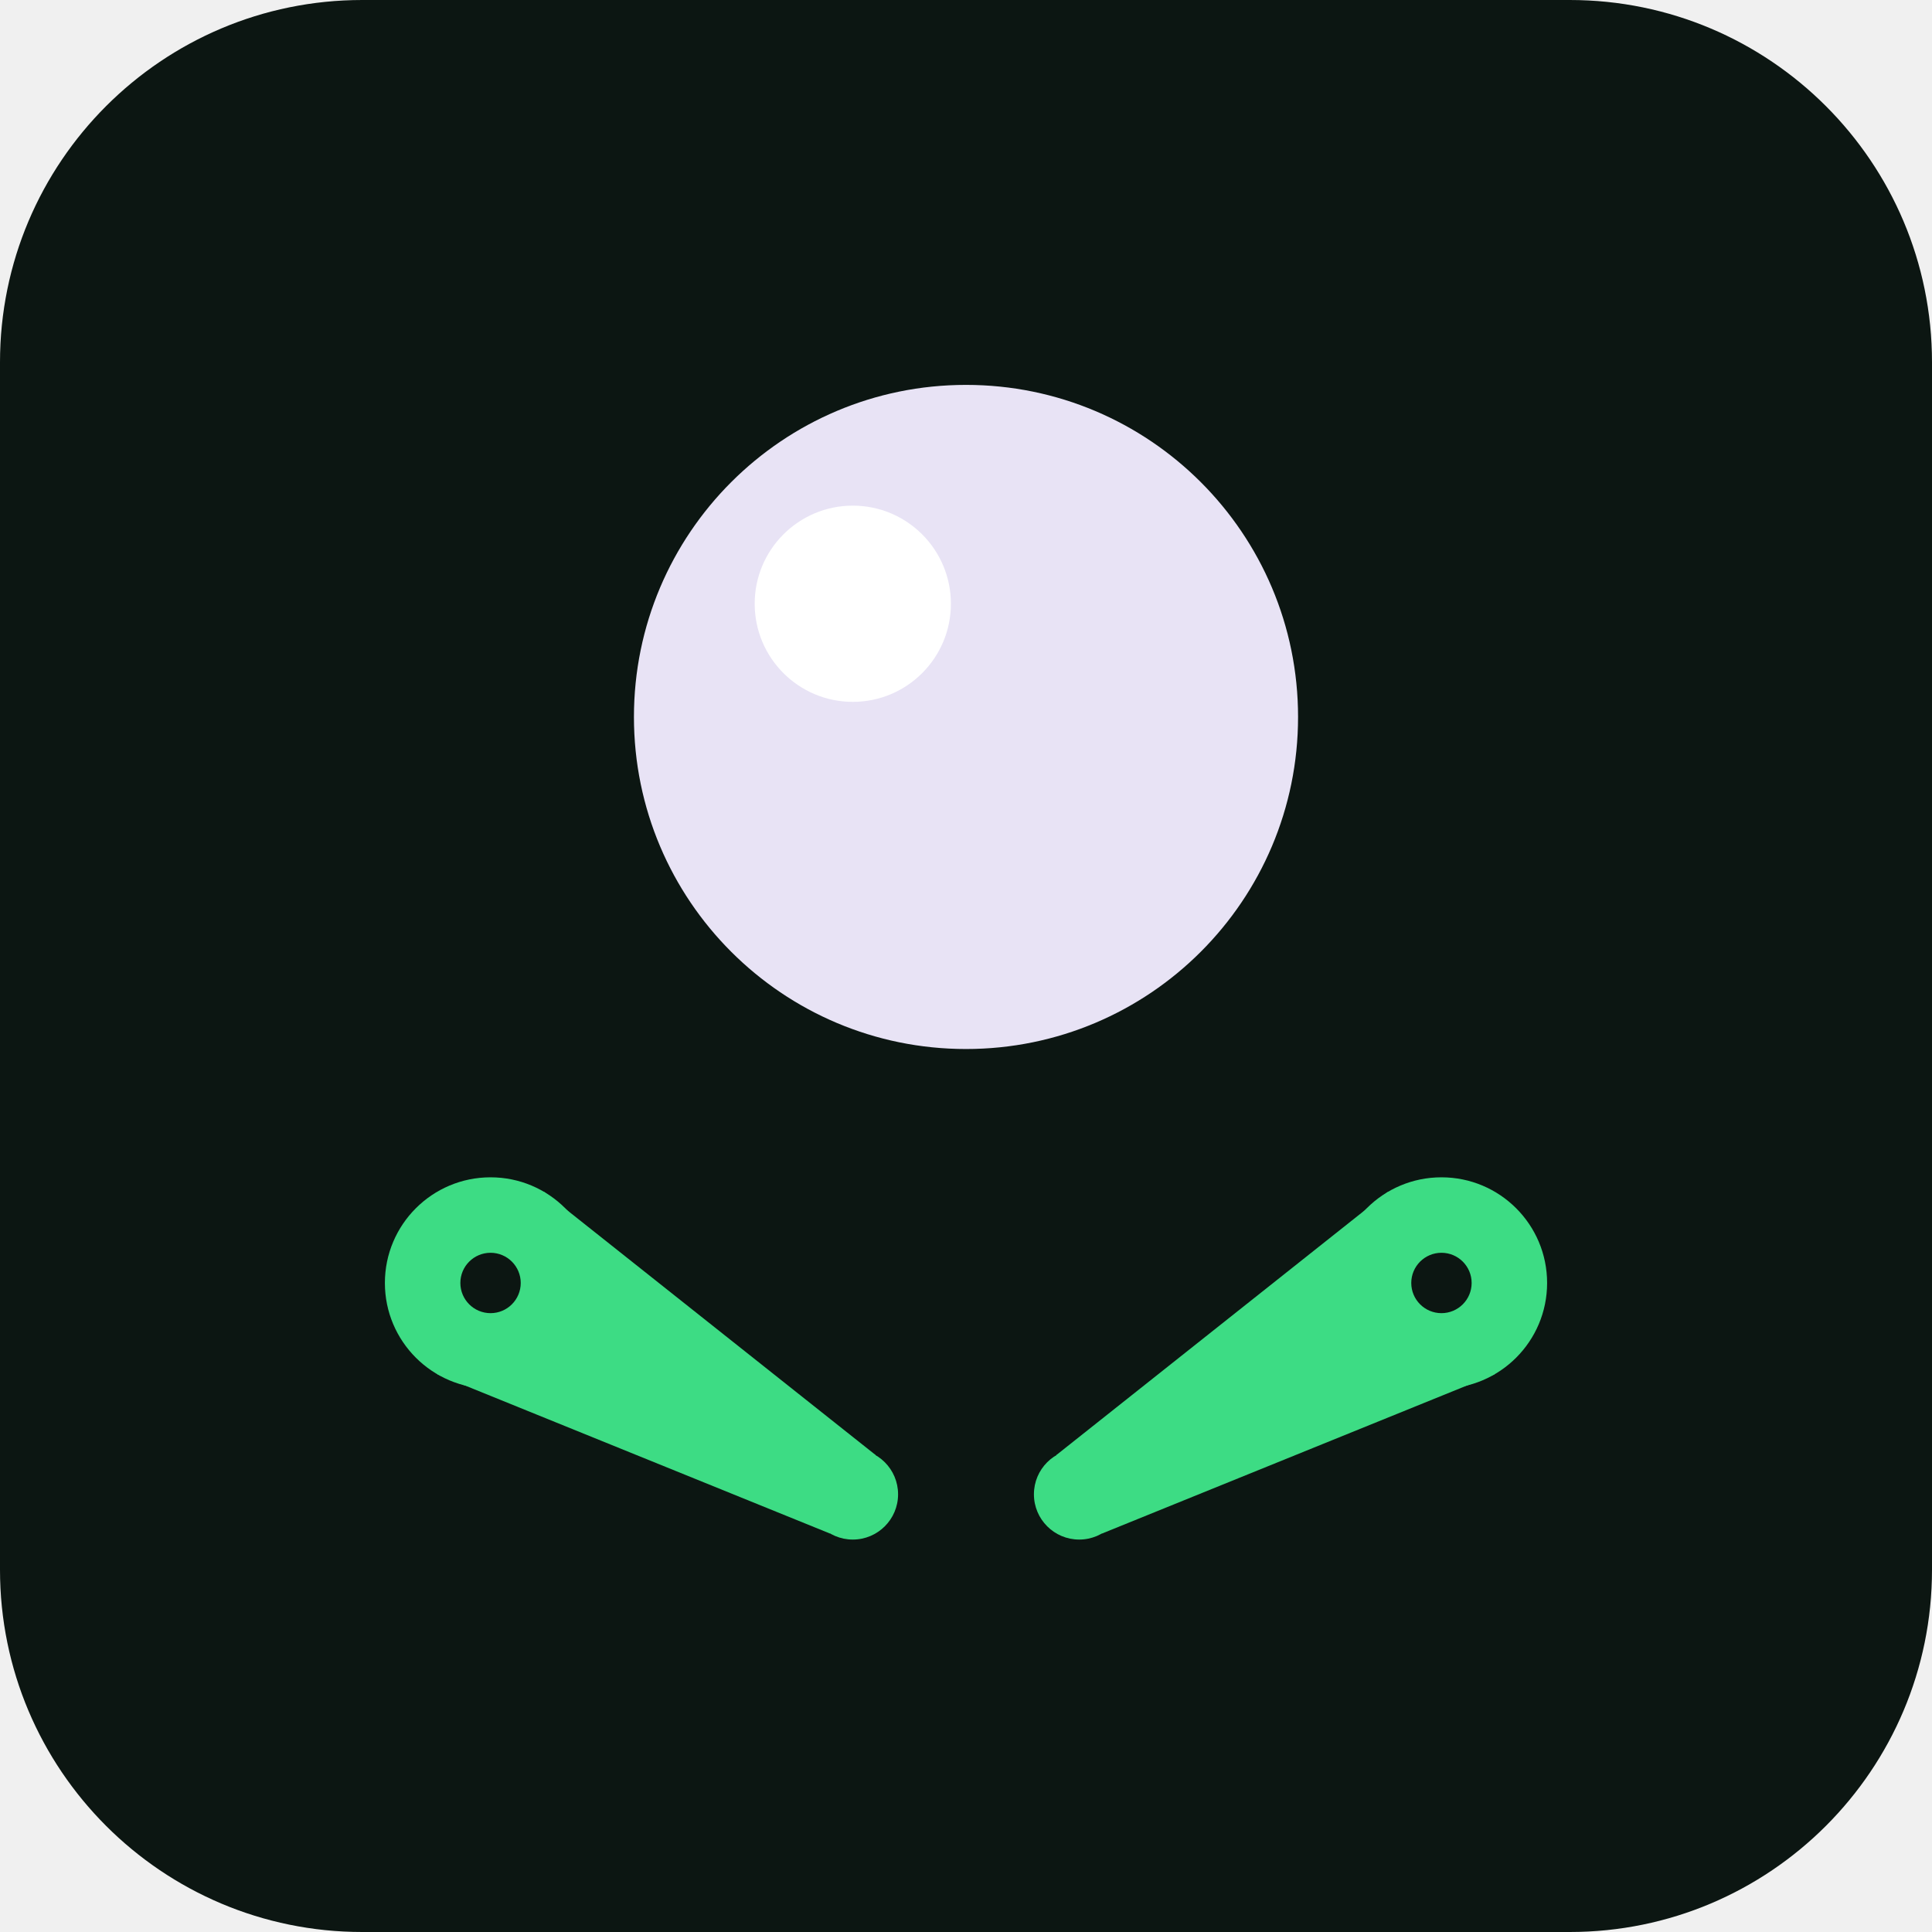
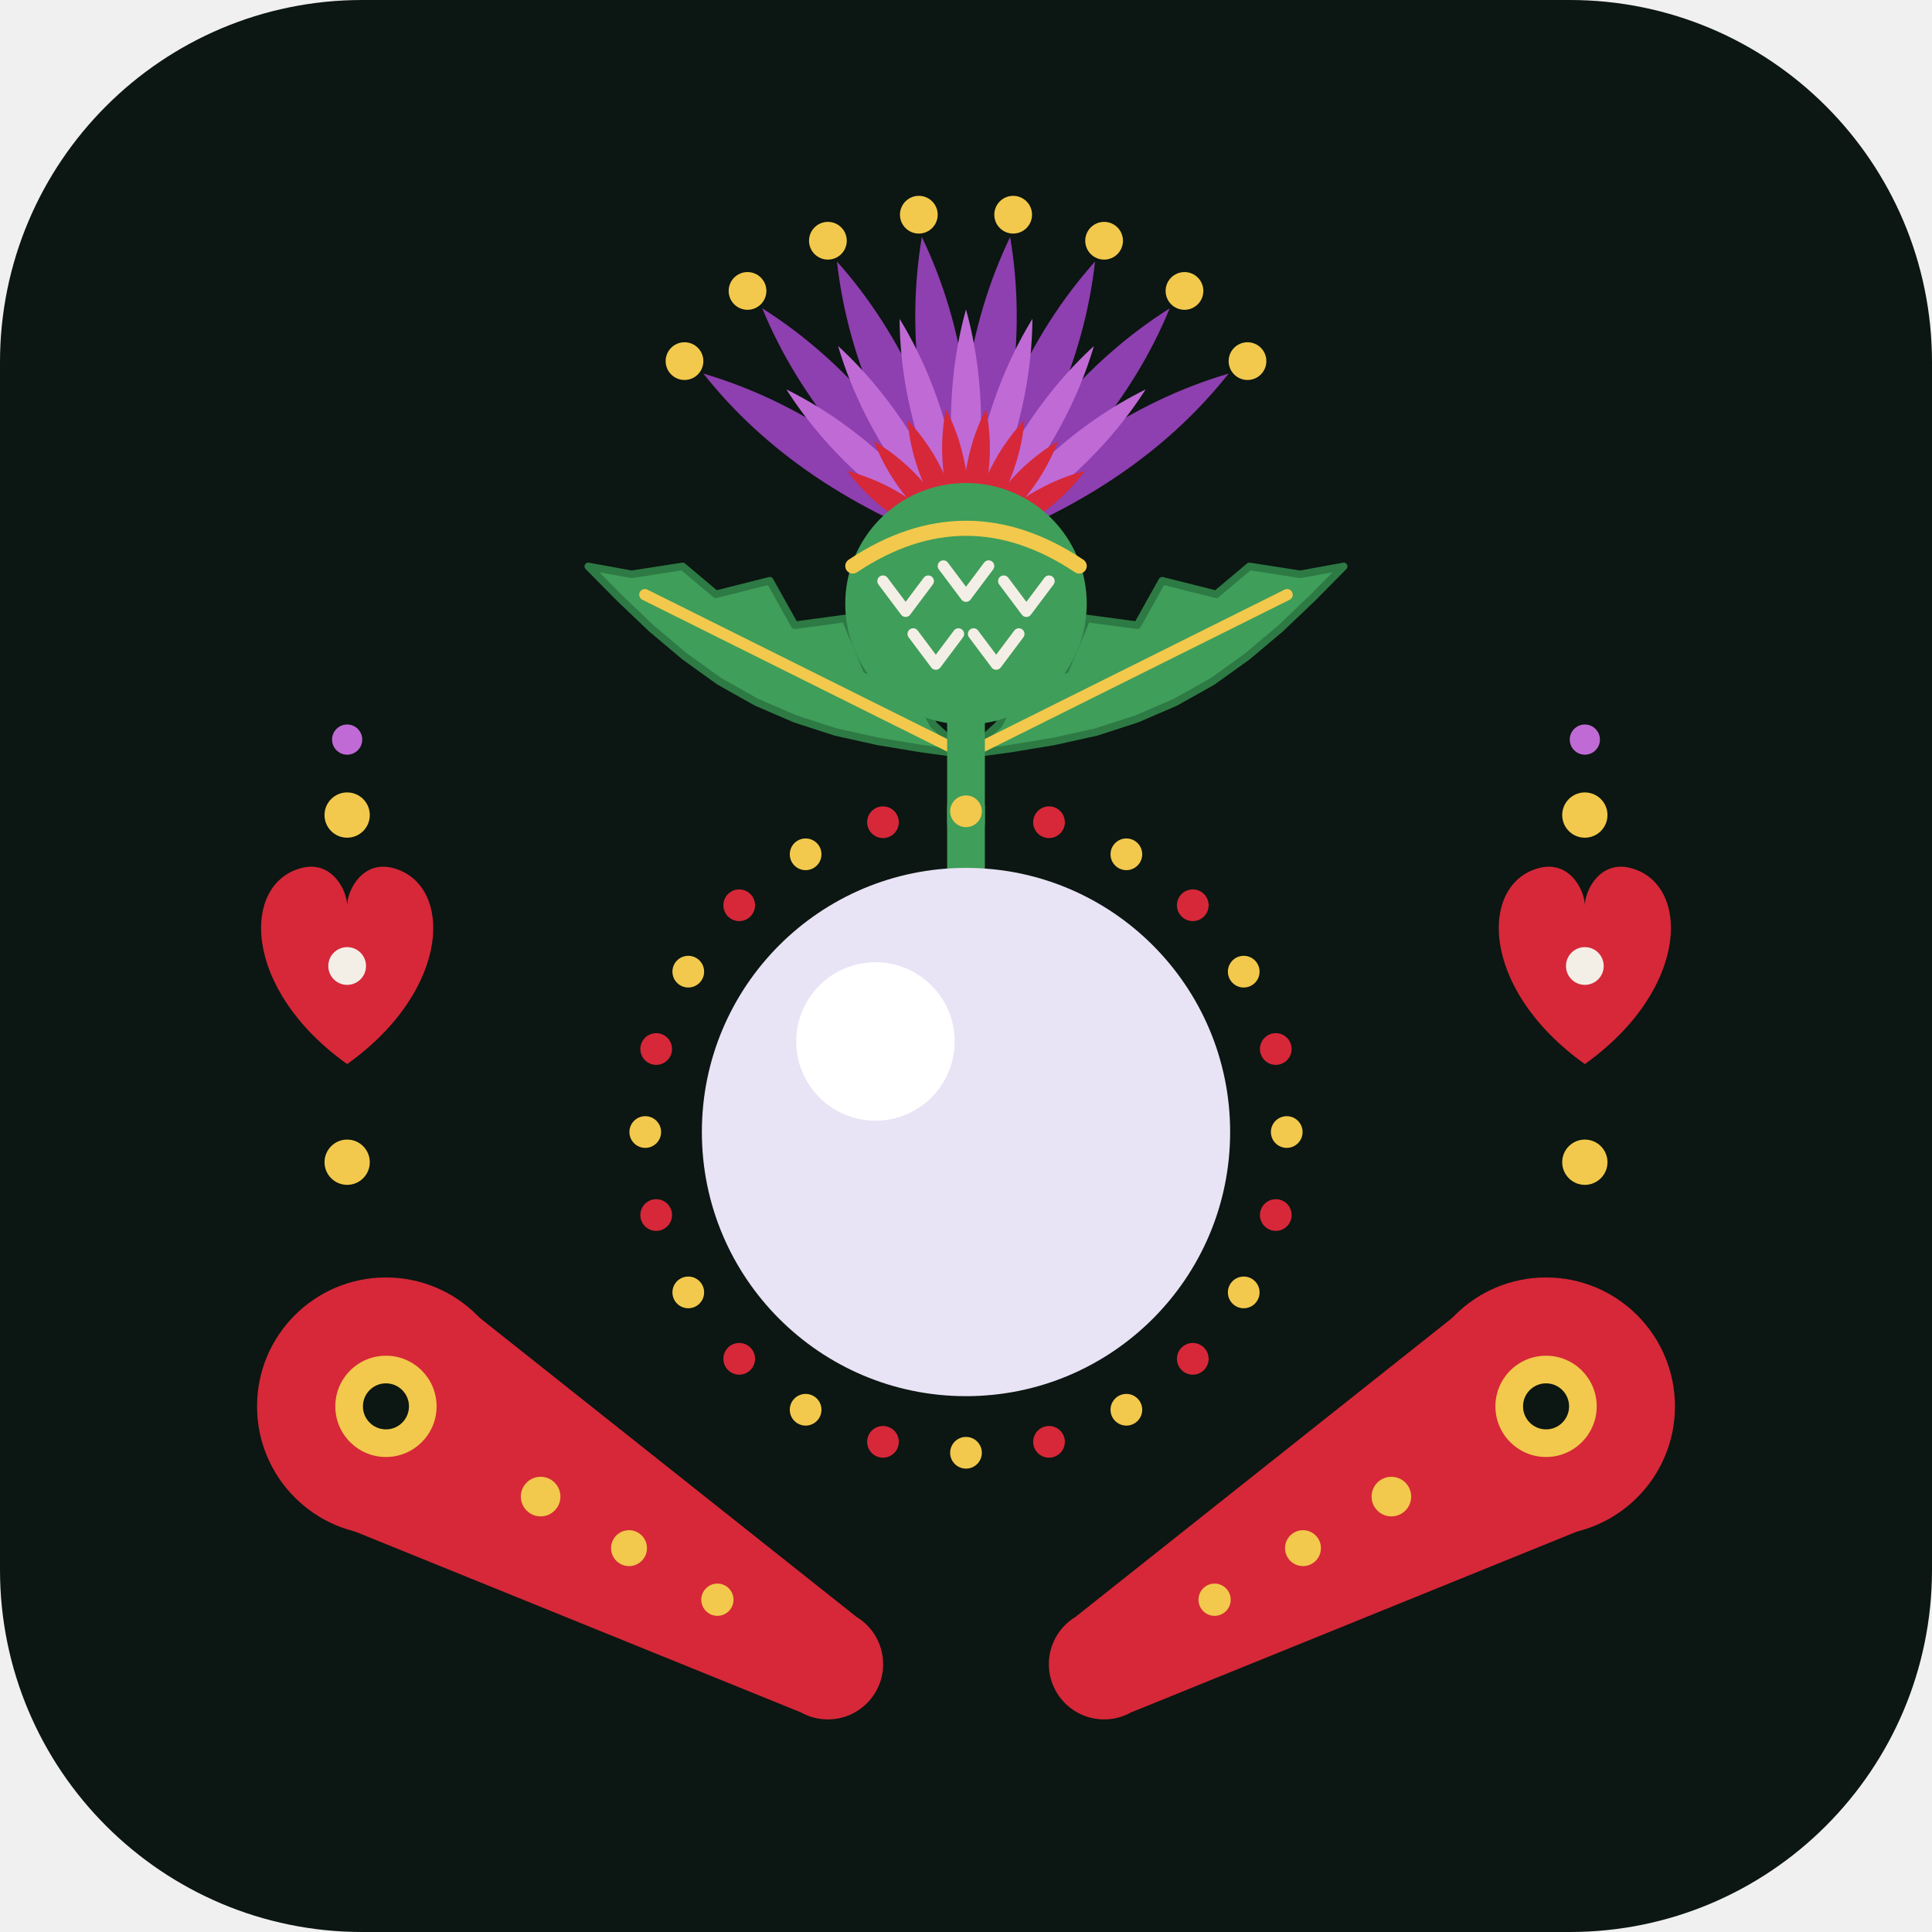
<svg xmlns="http://www.w3.org/2000/svg" viewBox="0 0 512 512">
  <rect width="512" height="512" rx="96" fill="#0c1612" />
-   <circle cx="256" cy="190" r="88" fill="#e8e3f5" />
-   <circle cx="226" cy="160" r="26" fill="#ffffff" />
-   <g fill="#3ddc84">
-     <circle cx="130" cy="340" r="28" />
-     <circle cx="226" cy="396" r="12" />
-     <polygon points="144.1,315.8 232.05,385.6 219.95,406.4 115.9,364.2" />
-     <circle cx="382" cy="340" r="28" />
-     <circle cx="286" cy="396" r="12" />
-     <polygon points="367.9,315.8 279.95,385.6 292.05,406.4 396.1,364.2" />
+   <g transform="translate(0 22)">
+     <path d="M256.0,178.0 L264.6,170.1 L271.0,158.1 L282.3,155.5 L288.0,141.9 L301.4,143.7 L308.0,131.9 L322.3,135.5 L331.1,128.1 L344.6,130.2 L356.1,128.1 L356.1,128.1 L347.8,136.5 L339.3,144.6 L330.5,152.0 L321.3,158.6 L311.5,164.1 L301.3,168.5 L290.5,172.0 L279.2,174.5 L267.7,176.4 L256.0,178.0Z" fill="#3f9e5a" stroke="#2d7a44" stroke-width="2" stroke-linejoin="round" />
+     <line x1="256" y1="178" x2="341.1" y2="135.6" stroke="#f2c94c" stroke-width="3" stroke-linecap="round" />
+     <path d="M256.0,178.0 L247.4,170.1 L241.0,158.1 L229.7,155.5 L224.0,141.9 L210.6,143.7 L204.0,131.9 L189.7,135.5 L180.9,128.1 L167.4,130.2 L155.9,128.1 L155.9,128.1 L164.2,136.5 L172.7,144.6 L181.5,152.0 L190.7,158.6 L200.5,164.1 L210.7,168.5 L221.5,172.0 L232.8,174.5 L244.3,176.4 L256.0,178.0Z" fill="#3f9e5a" stroke="#2d7a44" stroke-width="2" stroke-linejoin="round" />
+     <line x1="256" y1="178" x2="170.9" y2="135.6" stroke="#f2c94c" stroke-width="3" stroke-linecap="round" />
+     <path d="M256,196 L256,150" stroke="#3f9e5a" stroke-width="10" stroke-linecap="round" />
+     <path d="M256.0,124.0 Q224.4,88.2 186.4,77.0 Q211.0,108.1 256.0,124.0Z" fill="#8e3fb0" />
+     <path d="M256.0,124.0 Q235.5,80.9 202.0,59.7 Q217.1,96.3 256.0,124.0Z" fill="#8e3fb0" />
+     <path d="M256.0,124.0 Q248.2,76.9 221.8,47.3 Q226.2,86.7 256.0,124.0Z" fill="#8e3fb0" />
+     <path d="M256.0,124.0 Q261.5,76.6 244.3,40.8 Q237.7,79.9 256.0,124.0Z" fill="#8e3fb0" />
+     <path d="M256.0,124.0 Q274.3,79.9 267.7,40.8 Q250.5,76.6 256.0,124.0Z" fill="#8e3fb0" />
+     <path d="M256.0,124.0 Q285.8,86.7 290.2,47.3 Q263.8,76.9 256.0,124.0Z" fill="#8e3fb0" />
+     <path d="M256.0,124.0 Q294.9,96.3 310.0,59.7 Q276.5,80.9 256.0,124.0Z" fill="#8e3fb0" />
+     <path d="M256.0,124.0 Q301.0,108.1 325.6,77.0 Q287.6,88.2 256.0,124.0Z" fill="#8e3fb0" />
+     <path d="M256.0,124.0 Q235.2,94.5 208.4,81.2 Q224.5,106.4 256.0,124.0Z" fill="#c06ad6" />
+     <path d="M256.0,124.0 Q244.1,89.9 222.1,69.7 Q230.6,98.4 256.0,124.0Z" fill="#c06ad6" />
+     <path d="M256.0,124.0 Q254.0,88.0 238.4,62.5 Q238.6,92.4 256.0,124.0Z" fill="#c06ad6" />
+     <path d="M256.0,124.0 Q264.0,88.8 256.0,60.0 Q248.0,88.8 256.0,124.0Z" fill="#c06ad6" />
+     <path d="M256.0,124.0 Q273.4,92.4 273.6,62.5 Q258.0,88.0 256.0,124.0Z" fill="#c06ad6" />
+     <path d="M256.0,124.0 Q281.4,98.4 289.9,69.7 Q267.9,89.9 256.0,124.0Z" fill="#c06ad6" />
+     <path d="M256.0,124.0 Q287.5,106.4 303.6,81.2 Q276.8,94.5 256.0,124.0Z" fill="#c06ad6" />
+     <path d="M256.0,124.0 Q242.0,107.3 224.5,102.8 Q235.3,117.3 256.0,124.0Z" fill="#d62839" />
+     <path d="M256.0,124.0 Q247.2,104.1 231.6,94.9 Q238.0,111.8 256.0,124.0Z" fill="#d62839" />
+     <path d="M256.0,124.0 Q253.0,102.5 240.5,89.3 Q242.0,107.3 256.0,124.0Z" fill="#d62839" />
+     <path d="M256.0,124.0 Q259.0,102.5 250.7,86.4 Q247.1,104.1 256.0,124.0Z" fill="#d62839" />
+     <path d="M256.0,124.0 Q264.9,104.1 261.3,86.4 Q253.0,102.5 256.0,124.0Z" fill="#d62839" />
+     <path d="M256.0,124.0 Q270.0,107.3 271.5,89.3 Q259.0,102.5 256.0,124.0Z" fill="#d62839" />
+     <path d="M256.0,124.0 Q274.0,111.8 280.4,94.9 Q264.8,104.1 256.0,124.0Z" fill="#d62839" />
+     <path d="M256.0,124.0 Q276.7,117.3 287.5,102.8 Q270.0,107.3 256.0,124.0Z" fill="#d62839" />
+     <circle cx="181.4" cy="73.7" r="5" fill="#f2c94c" />
+     <circle cx="198.1" cy="55.1" r="5" fill="#f2c94c" />
+     <circle cx="219.4" cy="41.8" r="5" fill="#f2c94c" />
+     <circle cx="243.5" cy="34.9" r="5" fill="#f2c94c" />
+     <circle cx="268.5" cy="34.9" r="5" fill="#f2c94c" />
+     <circle cx="292.6" cy="41.8" r="5" fill="#f2c94c" />
+     <circle cx="313.9" cy="55.1" r="5" fill="#f2c94c" />
+     <circle cx="330.6" cy="73.7" r="5" fill="#f2c94c" />
+     <ellipse cx="256" cy="138" rx="32" ry="32" fill="#3f9e5a" />
+     <path d="M226,128 Q256,108 286,128" fill="none" stroke="#f2c94c" stroke-width="4" stroke-linecap="round" />
+     <path d="M234,132 L240,140 L246,132" fill="none" stroke="#f4efe6" stroke-width="3" stroke-linecap="round" stroke-linejoin="round" />
+     <path d="M250,128 L256,136 L262,128" fill="none" stroke="#f4efe6" stroke-width="3" stroke-linecap="round" stroke-linejoin="round" />
+     <path d="M266,132 L272,140 L278,132" fill="none" stroke="#f4efe6" stroke-width="3" stroke-linecap="round" stroke-linejoin="round" />
+     <path d="M242,146 L248,154 L254,146" fill="none" stroke="#f4efe6" stroke-width="3" stroke-linecap="round" stroke-linejoin="round" />
+     <path d="M258,146 L264,154 L270,146" fill="none" stroke="#f4efe6" stroke-width="3" stroke-linecap="round" stroke-linejoin="round" />
  </g>
-   <circle cx="130" cy="340" r="8" fill="#0c1612" />
-   <circle cx="382" cy="340" r="8" fill="#0c1612" />
+   <path d="M256,214 L256,236" stroke="#3f9e5a" stroke-width="10" stroke-linecap="round" />
+   <circle cx="341.0" cy="300.0" r="4.2" fill="#f2c94c" />
+   <circle cx="338.1" cy="322.0" r="4.2" fill="#d62839" />
+   <circle cx="329.6" cy="342.5" r="4.2" fill="#f2c94c" />
+   <circle cx="316.1" cy="360.1" r="4.2" fill="#d62839" />
+   <circle cx="298.5" cy="373.6" r="4.2" fill="#f2c94c" />
+   <circle cx="278.0" cy="382.1" r="4.2" fill="#d62839" />
+   <circle cx="256.0" cy="385.0" r="4.2" fill="#f2c94c" />
+   <circle cx="234.0" cy="382.1" r="4.2" fill="#d62839" />
+   <circle cx="213.5" cy="373.6" r="4.2" fill="#f2c94c" />
+   <circle cx="195.9" cy="360.1" r="4.2" fill="#d62839" />
+   <circle cx="182.4" cy="342.5" r="4.2" fill="#f2c94c" />
+   <circle cx="173.9" cy="322.0" r="4.2" fill="#d62839" />
+   <circle cx="171.0" cy="300.0" r="4.2" fill="#f2c94c" />
+   <circle cx="173.9" cy="278.0" r="4.2" fill="#d62839" />
+   <circle cx="182.4" cy="257.5" r="4.2" fill="#f2c94c" />
+   <circle cx="195.9" cy="239.9" r="4.2" fill="#d62839" />
+   <circle cx="213.5" cy="226.4" r="4.2" fill="#f2c94c" />
+   <circle cx="234.0" cy="217.9" r="4.2" fill="#d62839" />
+   <circle cx="256.0" cy="215.0" r="4.2" fill="#f2c94c" />
+   <circle cx="278.0" cy="217.9" r="4.2" fill="#d62839" />
+   <circle cx="298.5" cy="226.4" r="4.2" fill="#f2c94c" />
+   <circle cx="316.1" cy="239.9" r="4.2" fill="#d62839" />
+   <circle cx="329.6" cy="257.5" r="4.2" fill="#f2c94c" />
+   <circle cx="338.1" cy="278.0" r="4.2" fill="#d62839" />
+   <circle cx="256" cy="300" r="70" fill="#e8e3f5" />
+   <circle cx="232" cy="276" r="21" fill="#ffffff" />
+   <path transform="translate(420,262) scale(2.0)" d="M0,10 C-14,0 -14,-14 -6,-16 C-2,-17 0,-13 0,-11 C0,-13 2,-17 6,-16 C14,-14 14,0 0,10Z" fill="#d62839" />
+   <circle cx="420" cy="256" r="5" fill="#f4efe6" />
+   <circle cx="420" cy="216" r="6" fill="#f2c94c" />
+   <circle cx="420" cy="308" r="6" fill="#f2c94c" />
+   <circle cx="420" cy="196" r="4" fill="#c06ad6" />
+   <path transform="translate(92,262) scale(2.0)" d="M0,10 C-14,0 -14,-14 -6,-16 C-2,-17 0,-13 0,-11 C0,-13 2,-17 6,-16 C14,-14 14,0 0,10Z" fill="#d62839" />
+   <circle cx="92" cy="256" r="5" fill="#f4efe6" />
+   <circle cx="92" cy="216" r="6" fill="#f2c94c" />
+   <circle cx="92" cy="308" r="6" fill="#f2c94c" />
+   <circle cx="92" cy="196" r="4" fill="#c06ad6" />
+   <g transform="translate(256 391) scale(1.22) translate(-256 -405)">
+     <g fill="#d62839">
+       <circle cx="130" cy="390" r="28" />
+       <circle cx="226" cy="446" r="12" />
+       <polygon points="144.1,365.8 232.05,435.6 219.95,456.4 115.9,414.2" />
+       <circle cx="382" cy="390" r="28" />
+       <circle cx="286" cy="446" r="12" />
+       <polygon points="367.9,365.8 279.95,435.6 292.05,456.4 396.1,414.2" />
+     </g>
+     <circle cx="163.6" cy="409.6" r="4.3" fill="#f2c94c" />
+     <circle cx="182.8" cy="420.8" r="3.9" fill="#f2c94c" />
+     <circle cx="202.0" cy="432.0" r="3.5" fill="#f2c94c" />
+     <circle cx="348.4" cy="409.6" r="4.3" fill="#f2c94c" />
+     <circle cx="329.2" cy="420.8" r="3.9" fill="#f2c94c" />
+     <circle cx="310.0" cy="432.0" r="3.5" fill="#f2c94c" />
+     <circle cx="130" cy="390" r="11" fill="#f2c94c" />
+     <circle cx="130" cy="390" r="5" fill="#0c1612" />
+     <circle cx="382" cy="390" r="11" fill="#f2c94c" />
+     <circle cx="382" cy="390" r="5" fill="#0c1612" />
+   </g>
</svg>
